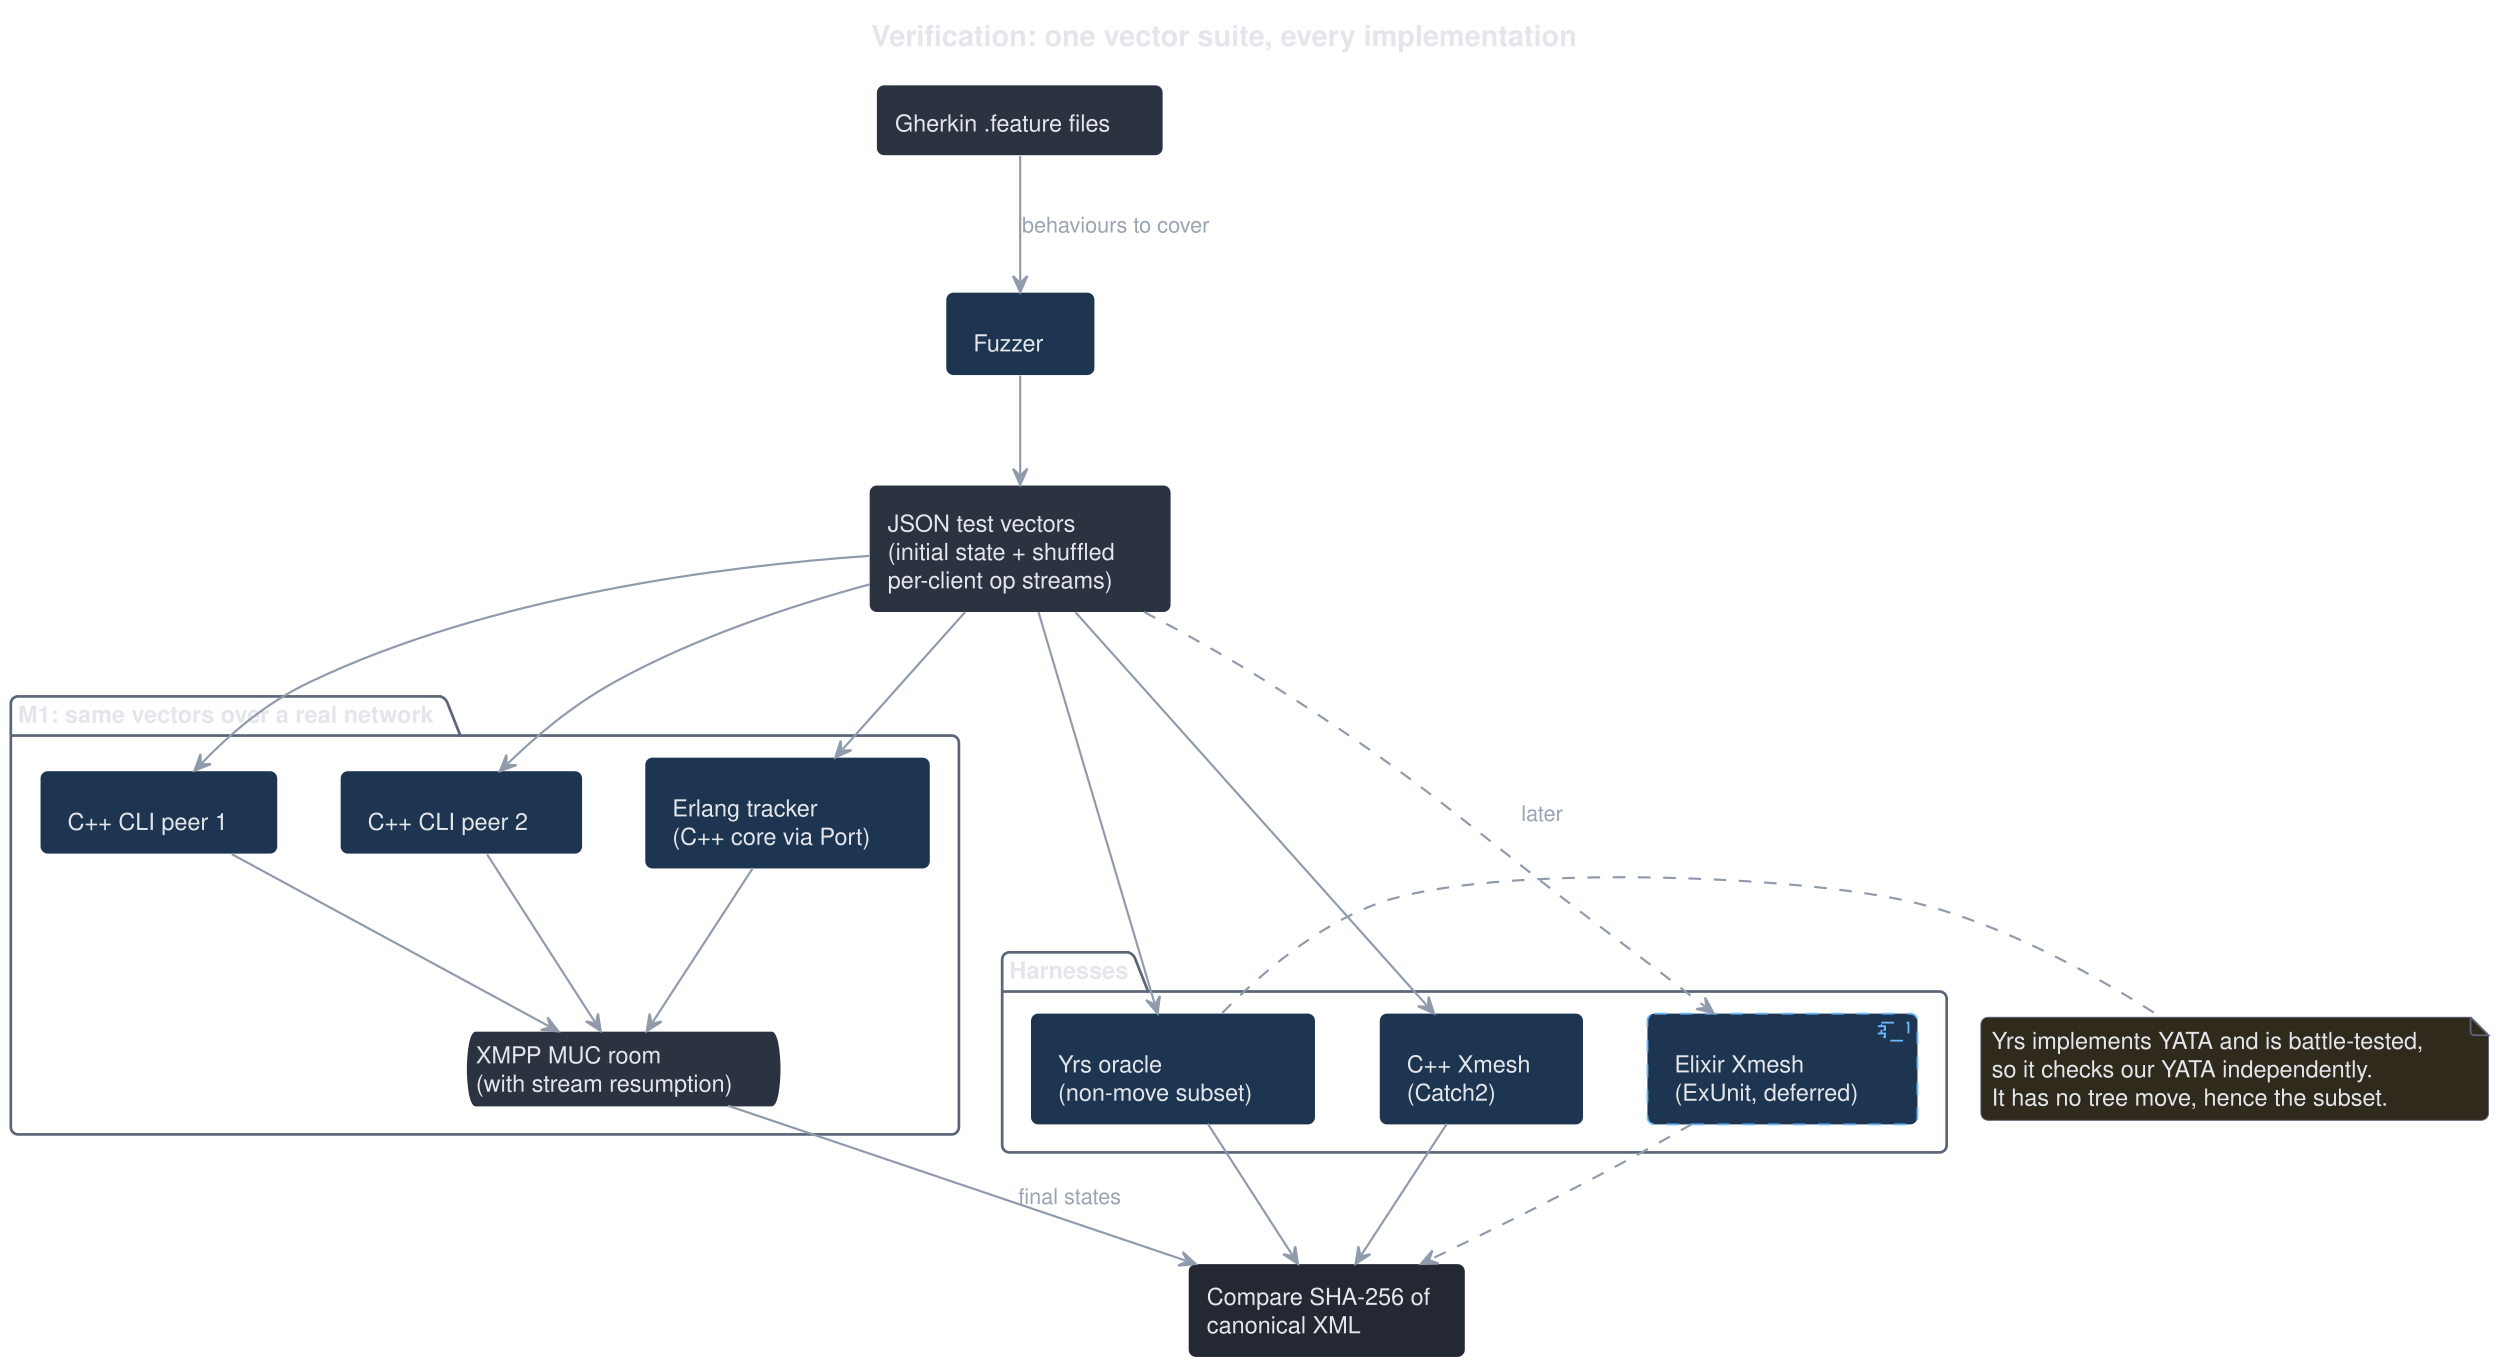
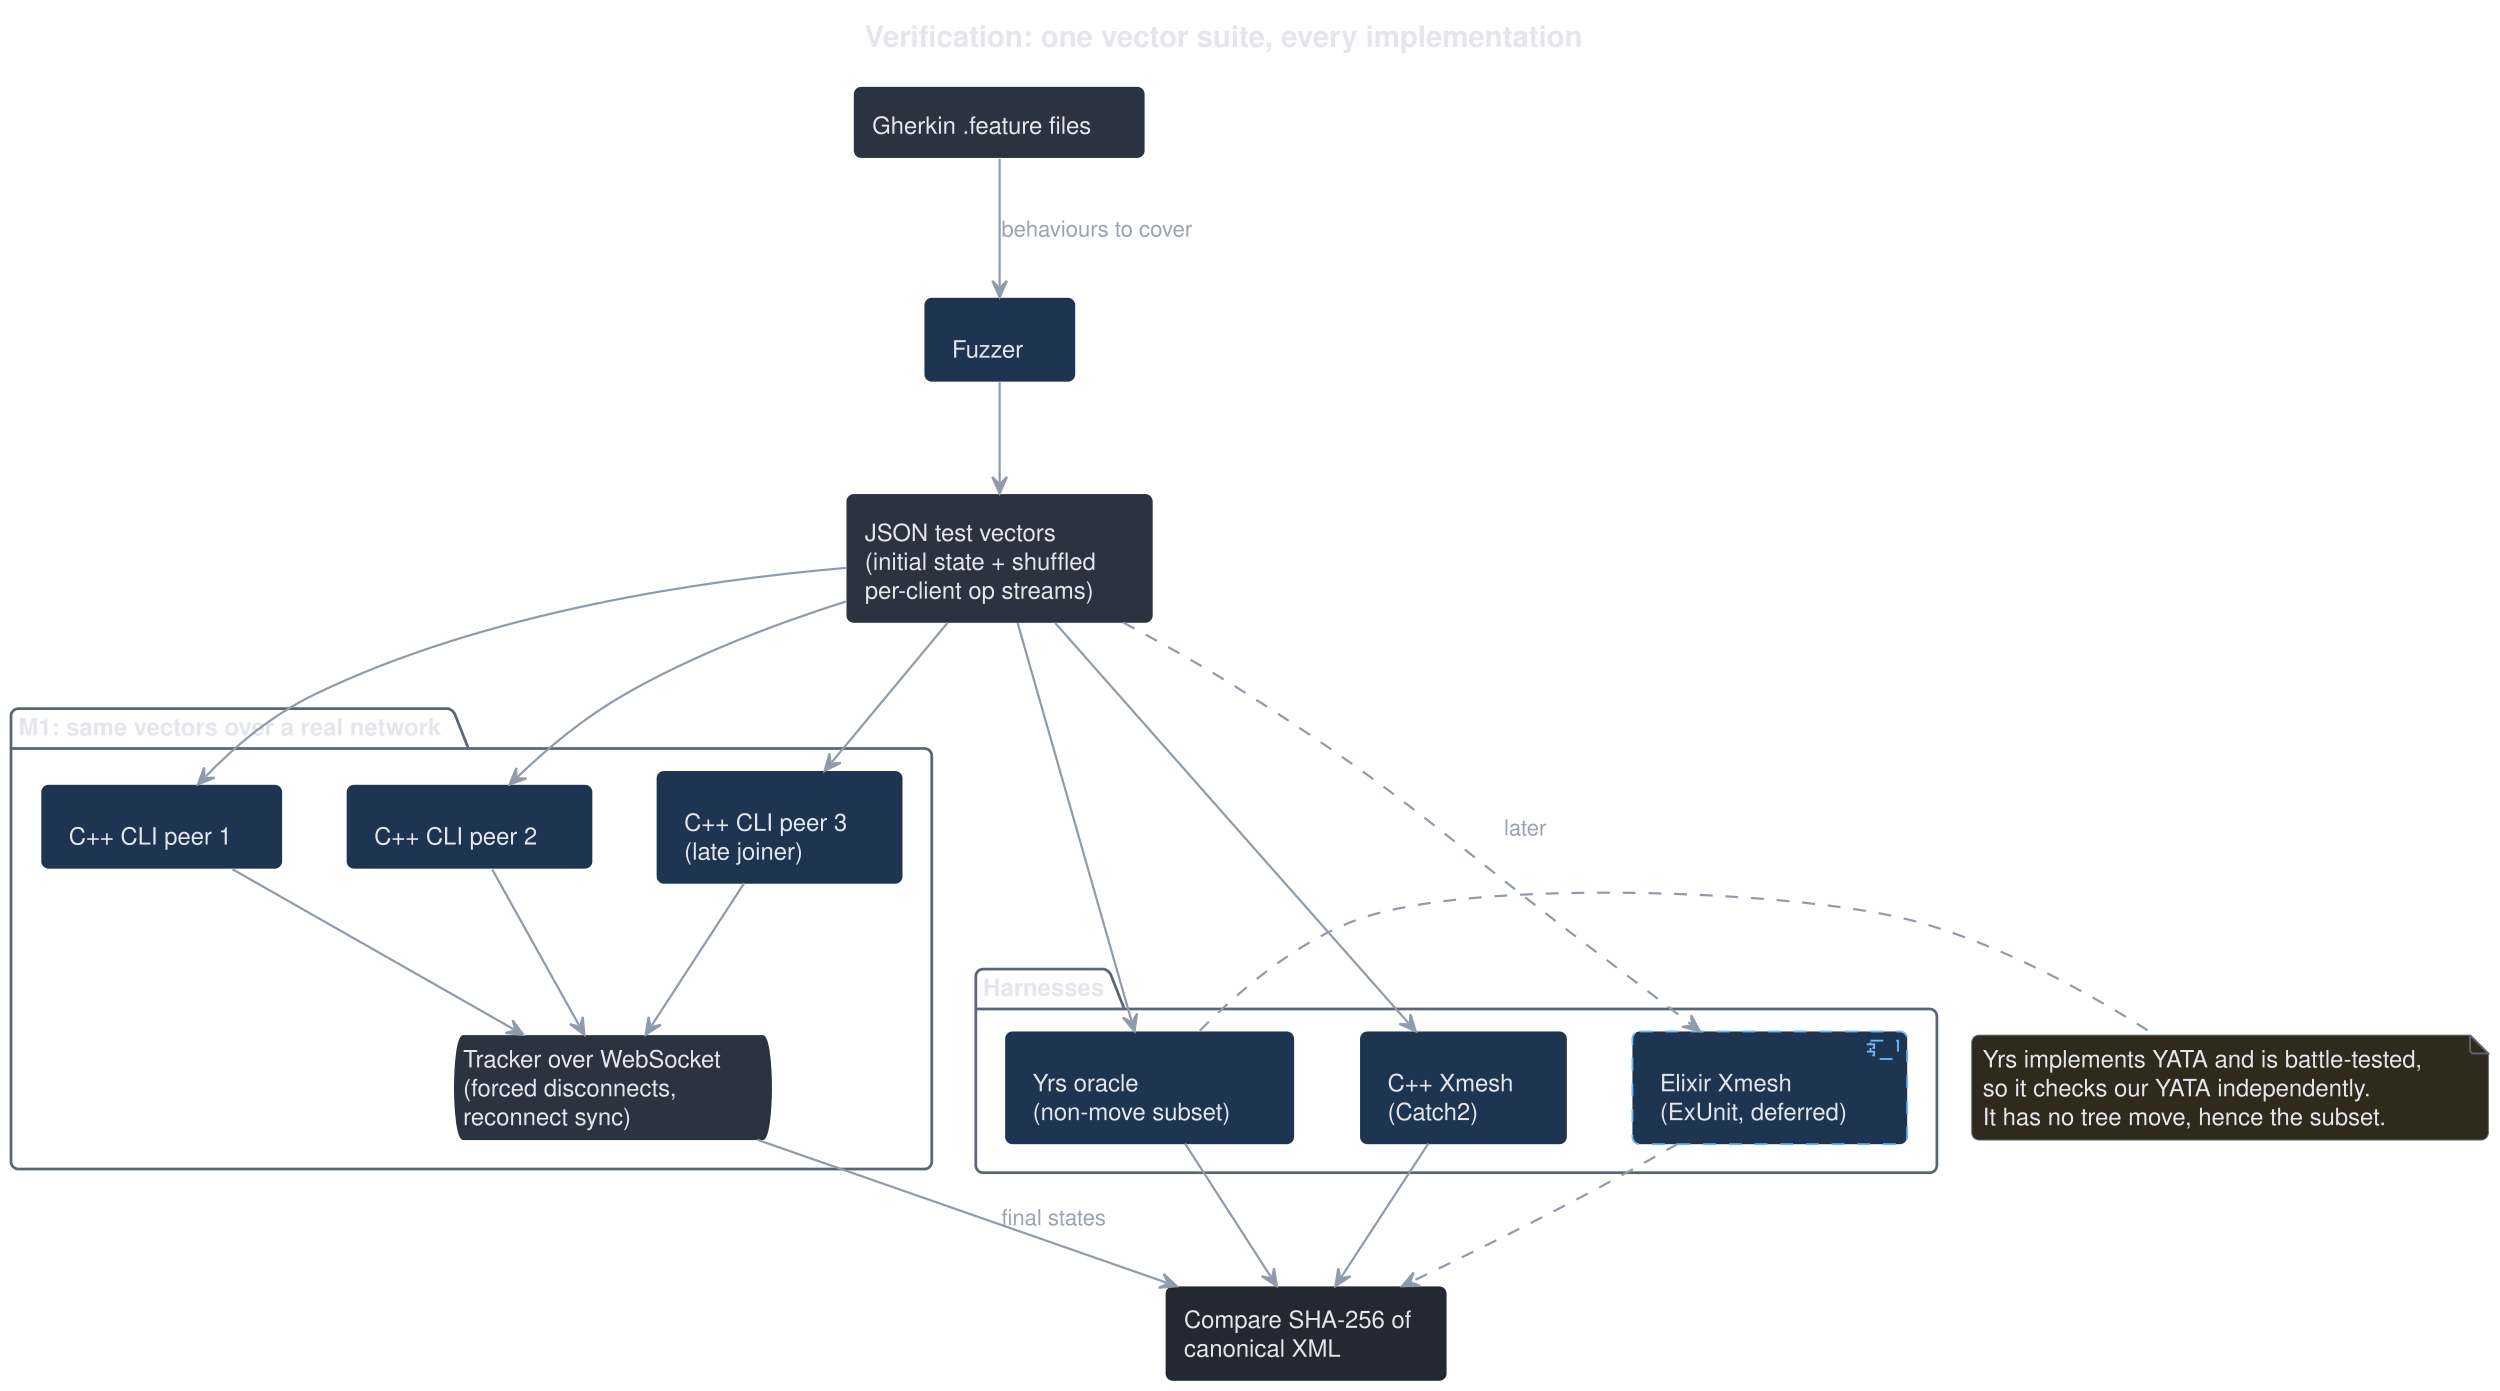
- <svg xmlns="http://www.w3.org/2000/svg" contentStyleType="text/css" data-diagram-type="DESCRIPTION" height="758px" preserveAspectRatio="none" style="width:1387px;height:758px;" version="1.1" viewBox="0 0 1387 758" width="1387px" zoomAndPan="magnify">
+ <svg xmlns="http://www.w3.org/2000/svg" contentStyleType="text/css" data-diagram-type="DESCRIPTION" height="758px" preserveAspectRatio="none" style="width:1363px;height:758px;" version="1.1" viewBox="0 0 1363 758" width="1363px" zoomAndPan="magnify">
  <defs />
  <g>
    <g class="title" data-source-line="2">
-       <text fill="#E4E6EB" font-family="Helvetica" font-size="16" font-weight="bold" lengthAdjust="spacing" textLength="406.922" x="483.366" y="25.5">Verification: one vector suite, every implementation</text>
+       <text fill="#E4E6EB" font-family="Helvetica" font-size="16" font-weight="bold" lengthAdjust="spacing" textLength="406.922" x="471.366" y="25.5">Verification: one vector suite, every implementation</text>
    </g>
    <g class="cluster" data-entity="Harnesses" data-source-line="8" data-uid="ent0005" id="cluster_Harnesses">
-       <path d="M560,528.359 L625.977,528.359 A6,6 0 0 1 629.977,532.359 L636.977,550.089 L1076,550.089 A4,4 0 0 1 1080,554.089 L1080,635.359 A4,4 0 0 1 1076,639.359 L560,639.359 A4,4 0 0 1 556,635.359 L556,532.359 A4,4 0 0 1 560,528.359" fill="none" style="stroke:#5B6577;stroke-width:1.5;" />
-       <line style="stroke:#5B6577;stroke-width:1.5;" x1="556" x2="636.977" y1="550.089" y2="550.089" />
-       <text fill="#E4E6EB" font-family="Helvetica" font-size="13" font-weight="bold" lengthAdjust="spacing" textLength="67.977" x="560" y="542.953">Harnesses</text>
+       <path d="M536,528.359 L601.977,528.359 A6,6 0 0 1 605.977,532.359 L612.977,550.089 L1052,550.089 A4,4 0 0 1 1056,554.089 L1056,635.359 A4,4 0 0 1 1052,639.359 L536,639.359 A4,4 0 0 1 532,635.359 L532,532.359 A4,4 0 0 1 536,528.359" fill="none" style="stroke:#5B6577;stroke-width:1.5;" />
+       <line style="stroke:#5B6577;stroke-width:1.5;" x1="532" x2="612.977" y1="550.089" y2="550.089" />
+       <text fill="#E4E6EB" font-family="Helvetica" font-size="13" font-weight="bold" lengthAdjust="spacing" textLength="67.977" x="536" y="542.953">Harnesses</text>
    </g>
    <g class="cluster" data-entity="M1. same vectors over a real network" data-source-line="25" data-uid="ent0018" id="cluster_M1. same vectors over a real network">
-       <path d="M10,386.359 L244.38,386.359 A6,6 0 0 1 248.38,390.359 L255.38,408.089 L528,408.089 A4,4 0 0 1 532,412.089 L532,625.359 A4,4 0 0 1 528,629.359 L10,629.359 A4,4 0 0 1 6,625.359 L6,390.359 A4,4 0 0 1 10,386.359" fill="none" style="stroke:#5B6577;stroke-width:1.5;" />
+       <path d="M10,386.359 L244.38,386.359 A6,6 0 0 1 248.38,390.359 L255.38,408.089 L504,408.089 A4,4 0 0 1 508,412.089 L508,633.359 A4,4 0 0 1 504,637.359 L10,637.359 A4,4 0 0 1 6,633.359 L6,390.359 A4,4 0 0 1 10,386.359" fill="none" style="stroke:#5B6577;stroke-width:1.5;" />
      <line style="stroke:#5B6577;stroke-width:1.5;" x1="6" x2="255.38" y1="408.089" y2="408.089" />
      <text fill="#E4E6EB" font-family="Helvetica" font-size="13" font-weight="bold" lengthAdjust="spacing" textLength="236.38" x="10" y="400.953">M1: same vectors over a real network</text>
    </g>
    <g class="entity" data-entity="cpp" data-source-line="9" data-uid="ent0006" id="entity_cpp">
-       <rect fill="#1D3550" height="61.459" rx="4" ry="4" width="112.738" x="765.5" y="562.359" />
-       <rect fill="#1D3550" height="10" width="15" x="858.238" y="567.359" />
-       <rect fill="#1D3550" height="2" width="4" x="856.238" y="569.359" />
-       <rect fill="#1D3550" height="2" width="4" x="856.238" y="573.359" />
-       <text fill="#E4E6EB" font-family="Helvetica" font-size="13" lengthAdjust="spacing" textLength="72.738" x="780.5" y="594.953">C++ Xmesh</text>
-       <text fill="#E4E6EB" font-family="Helvetica" font-size="13" lengthAdjust="spacing" textLength="53.574" x="780.5" y="610.683">(Catch2)</text>
+       <rect fill="#1D3550" height="61.459" rx="4" ry="4" width="112.738" x="741.5" y="562.359" />
+       <rect fill="#1D3550" height="10" width="15" x="834.238" y="567.359" />
+       <rect fill="#1D3550" height="2" width="4" x="832.238" y="569.359" />
+       <rect fill="#1D3550" height="2" width="4" x="832.238" y="573.359" />
+       <text fill="#E4E6EB" font-family="Helvetica" font-size="13" lengthAdjust="spacing" textLength="72.738" x="756.5" y="594.953">C++ Xmesh</text>
+       <text fill="#E4E6EB" font-family="Helvetica" font-size="13" lengthAdjust="spacing" textLength="53.574" x="756.5" y="610.683">(Catch2)</text>
    </g>
    <g class="entity" data-entity="ex" data-source-line="10" data-uid="ent0007" id="entity_ex">
-       <rect fill="#1D3550" height="61.459" rx="4" ry="4" style="stroke:#6CB8FF;stroke-width:1;stroke-dasharray:7,7;" width="149.808" x="914" y="562.359" />
-       <rect fill="#1D3550" height="10" style="stroke:#6CB8FF;stroke-width:1;stroke-dasharray:7,7;" width="15" x="1043.808" y="567.359" />
-       <rect fill="#1D3550" height="2" style="stroke:#6CB8FF;stroke-width:1;stroke-dasharray:7,7;" width="4" x="1041.808" y="569.359" />
-       <rect fill="#1D3550" height="2" style="stroke:#6CB8FF;stroke-width:1;stroke-dasharray:7,7;" width="4" x="1041.808" y="573.359" />
-       <text fill="#E4E6EB" font-family="Helvetica" font-size="13" lengthAdjust="spacing" textLength="75.29" x="929" y="594.953">Elixir Xmesh</text>
-       <text fill="#E4E6EB" font-family="Helvetica" font-size="13" lengthAdjust="spacing" textLength="109.808" x="929" y="610.683">(ExUnit, deferred)</text>
+       <rect fill="#1D3550" height="61.459" rx="4" ry="4" style="stroke:#6CB8FF;stroke-width:1;stroke-dasharray:7,7;" width="149.808" x="890" y="562.359" />
+       <rect fill="#1D3550" height="10" style="stroke:#6CB8FF;stroke-width:1;stroke-dasharray:7,7;" width="15" x="1019.808" y="567.359" />
+       <rect fill="#1D3550" height="2" style="stroke:#6CB8FF;stroke-width:1;stroke-dasharray:7,7;" width="4" x="1017.808" y="569.359" />
+       <rect fill="#1D3550" height="2" style="stroke:#6CB8FF;stroke-width:1;stroke-dasharray:7,7;" width="4" x="1017.808" y="573.359" />
+       <text fill="#E4E6EB" font-family="Helvetica" font-size="13" lengthAdjust="spacing" textLength="75.29" x="905" y="594.953">Elixir Xmesh</text>
+       <text fill="#E4E6EB" font-family="Helvetica" font-size="13" lengthAdjust="spacing" textLength="109.808" x="905" y="610.683">(ExUnit, deferred)</text>
    </g>
    <g class="entity" data-entity="yrs" data-source-line="11" data-uid="ent0008" id="entity_yrs">
-       <rect fill="#1D3550" height="61.459" rx="4" ry="4" width="157.546" x="572" y="562.359" />
-       <rect fill="#1D3550" height="10" width="15" x="709.546" y="567.359" />
-       <rect fill="#1D3550" height="2" width="4" x="707.546" y="569.359" />
-       <rect fill="#1D3550" height="2" width="4" x="707.546" y="573.359" />
-       <text fill="#E4E6EB" font-family="Helvetica" font-size="13" lengthAdjust="spacing" textLength="62.378" x="587" y="594.953">Yrs oracle</text>
-       <text fill="#E4E6EB" font-family="Helvetica" font-size="13" lengthAdjust="spacing" textLength="117.546" x="587" y="610.683">(non-move subset)</text>
+       <rect fill="#1D3550" height="61.459" rx="4" ry="4" width="157.546" x="548" y="562.359" />
+       <rect fill="#1D3550" height="10" width="15" x="685.546" y="567.359" />
+       <rect fill="#1D3550" height="2" width="4" x="683.546" y="569.359" />
+       <rect fill="#1D3550" height="2" width="4" x="683.546" y="573.359" />
+       <text fill="#E4E6EB" font-family="Helvetica" font-size="13" lengthAdjust="spacing" textLength="62.378" x="563" y="594.953">Yrs oracle</text>
+       <text fill="#E4E6EB" font-family="Helvetica" font-size="13" lengthAdjust="spacing" textLength="117.546" x="563" y="610.683">(non-move subset)</text>
    </g>
    <g class="entity" data-entity="p1" data-source-line="26" data-uid="ent0019" id="entity_p1">
      <rect fill="#1D3550" height="45.73" rx="4" ry="4" width="131.305" x="22.5" y="427.859" />
      <rect fill="#1D3550" height="10" width="15" x="133.805" y="432.859" />
      <rect fill="#1D3550" height="2" width="4" x="131.805" y="434.859" />
      <rect fill="#1D3550" height="2" width="4" x="131.805" y="438.859" />
      <text fill="#E4E6EB" font-family="Helvetica" font-size="13" lengthAdjust="spacing" textLength="91.305" x="37.5" y="460.453">C++ CLI peer 1</text>
    </g>
    <g class="entity" data-entity="p2" data-source-line="27" data-uid="ent0020" id="entity_p2">
      <rect fill="#1D3550" height="45.73" rx="4" ry="4" width="133.945" x="189" y="427.859" />
      <rect fill="#1D3550" height="10" width="15" x="302.945" y="432.859" />
      <rect fill="#1D3550" height="2" width="4" x="300.945" y="434.859" />
      <rect fill="#1D3550" height="2" width="4" x="300.945" y="438.859" />
      <text fill="#E4E6EB" font-family="Helvetica" font-size="13" lengthAdjust="spacing" textLength="93.945" x="204" y="460.453">C++ CLI peer 2</text>
    </g>
    <g class="entity" data-entity="p3" data-source-line="28" data-uid="ent0021" id="entity_p3">
-       <rect fill="#1D3550" height="61.459" rx="4" ry="4" width="157.844" x="358" y="420.359" />
-       <rect fill="#1D3550" height="10" width="15" x="495.844" y="425.359" />
-       <rect fill="#1D3550" height="2" width="4" x="493.844" y="427.359" />
-       <rect fill="#1D3550" height="2" width="4" x="493.844" y="431.359" />
-       <text fill="#E4E6EB" font-family="Helvetica" font-size="13" lengthAdjust="spacing" textLength="85.947" x="373" y="452.953">Erlang tracker</text>
-       <text fill="#E4E6EB" font-family="Helvetica" font-size="13" lengthAdjust="spacing" textLength="117.844" x="373" y="468.683">(C++ core via Port)</text>
+       <rect fill="#1D3550" height="61.459" rx="4" ry="4" width="134.047" x="358" y="420.359" />
+       <rect fill="#1D3550" height="10" width="15" x="472.047" y="425.359" />
+       <rect fill="#1D3550" height="2" width="4" x="470.047" y="427.359" />
+       <rect fill="#1D3550" height="2" width="4" x="470.047" y="431.359" />
+       <text fill="#E4E6EB" font-family="Helvetica" font-size="13" lengthAdjust="spacing" textLength="94.047" x="373" y="452.953">C++ CLI peer 3</text>
+       <text fill="#E4E6EB" font-family="Helvetica" font-size="13" lengthAdjust="spacing" textLength="69.665" x="373" y="468.683">(late joiner)</text>
    </g>
    <g class="entity" data-entity="room" data-source-line="29" data-uid="ent0022" id="entity_room">
-       <path d="M264,572.359 L428.045,572.359 C433.045,572.359 433.045,593.089 433.045,593.089 C433.045,593.089 433.045,613.818 428.045,613.818 L264,613.818 C259,613.818 259,593.089 259,593.089 C259,593.089 259,572.359 264,572.359" fill="#2B3240" />
-       <path d="M428.045,572.359 C423.045,572.359 423.045,593.089 423.045,593.089 C423.045,613.818 428.045,613.818 428.045,613.818" fill="none" />
-       <text fill="#E4E6EB" font-family="Helvetica" font-size="13" lengthAdjust="spacing" textLength="107.314" x="264" y="589.953">XMPP MUC room</text>
-       <text fill="#E4E6EB" font-family="Helvetica" font-size="13" lengthAdjust="spacing" textLength="154.045" x="264" y="605.683">(with stream resumption)</text>
+       <path d="M252.5,564.359 L415.885,564.359 C420.885,564.359 420.885,592.954 420.885,592.954 C420.885,592.954 420.885,621.548 415.885,621.548 L252.5,621.548 C247.5,621.548 247.5,592.954 247.5,592.954 C247.5,592.954 247.5,564.359 252.5,564.359" fill="#2B3240" />
+       <path d="M415.885,564.359 C410.885,564.359 410.885,592.954 410.885,592.954 C410.885,621.548 415.885,621.548 415.885,621.548" fill="none" />
+       <text fill="#E4E6EB" font-family="Helvetica" font-size="13" lengthAdjust="spacing" textLength="153.385" x="252.5" y="581.953">Tracker over WebSocket</text>
+       <text fill="#E4E6EB" font-family="Helvetica" font-size="13" lengthAdjust="spacing" textLength="127.283" x="252.5" y="597.683">(forced disconnects,</text>
+       <text fill="#E4E6EB" font-family="Helvetica" font-size="13" lengthAdjust="spacing" textLength="99.988" x="252.5" y="613.412">reconnect sync)</text>
    </g>
    <g class="entity" data-entity="feat" data-source-line="4" data-uid="ent0002" id="entity_feat">
-       <rect fill="#2B3240" height="38.73" rx="4" ry="4" width="158.534" x="486.5" y="47.359" />
-       <polygon fill="#2B3240" points="628.034,52.359,628.034,66.359,640.034,66.359,640.034,58.359,634.034,52.359,628.034,52.359" />
-       <line x1="634.034" x2="634.034" y1="52.359" y2="58.359" />
-       <line x1="640.034" x2="634.034" y1="58.359" y2="58.359" />
-       <text fill="#E4E6EB" font-family="Helvetica" font-size="13" lengthAdjust="spacing" textLength="128.534" x="496.5" y="72.953">Gherkin .feature files</text>
+       <rect fill="#2B3240" height="38.73" rx="4" ry="4" width="158.534" x="465.5" y="47.359" />
+       <polygon fill="#2B3240" points="607.034,52.359,607.034,66.359,619.034,66.359,619.034,58.359,613.034,52.359,607.034,52.359" />
+       <line x1="613.034" x2="613.034" y1="52.359" y2="58.359" />
+       <line x1="619.034" x2="613.034" y1="58.359" y2="58.359" />
+       <text fill="#E4E6EB" font-family="Helvetica" font-size="13" lengthAdjust="spacing" textLength="128.534" x="475.5" y="72.953">Gherkin .feature files</text>
    </g>
    <g class="entity" data-entity="fuzz" data-source-line="5" data-uid="ent0003" id="entity_fuzz">
-       <rect fill="#1D3550" height="45.73" rx="4" ry="4" width="82.193" x="525" y="162.359" />
-       <rect fill="#1D3550" height="10" width="15" x="587.193" y="167.359" />
-       <rect fill="#1D3550" height="2" width="4" x="585.193" y="169.359" />
-       <rect fill="#1D3550" height="2" width="4" x="585.193" y="173.359" />
-       <text fill="#E4E6EB" font-family="Helvetica" font-size="13" lengthAdjust="spacing" textLength="42.193" x="540" y="194.953">Fuzzer</text>
+       <rect fill="#1D3550" height="45.73" rx="4" ry="4" width="82.193" x="504" y="162.359" />
+       <rect fill="#1D3550" height="10" width="15" x="566.193" y="167.359" />
+       <rect fill="#1D3550" height="2" width="4" x="564.193" y="169.359" />
+       <rect fill="#1D3550" height="2" width="4" x="564.193" y="173.359" />
+       <text fill="#E4E6EB" font-family="Helvetica" font-size="13" lengthAdjust="spacing" textLength="42.193" x="519" y="194.953">Fuzzer</text>
    </g>
    <g class="entity" data-entity="vec" data-source-line="6" data-uid="ent0004" id="entity_vec">
-       <rect fill="#2B3240" height="70.189" rx="4" ry="4" width="166.932" x="482.5" y="269.359" />
-       <polygon fill="#2B3240" points="632.432,274.359,632.432,288.359,644.432,288.359,644.432,280.359,638.432,274.359,632.432,274.359" />
-       <line x1="638.432" x2="638.432" y1="274.359" y2="280.359" />
-       <line x1="644.432" x2="638.432" y1="280.359" y2="280.359" />
-       <text fill="#E4E6EB" font-family="Helvetica" font-size="13" lengthAdjust="spacing" textLength="111.871" x="492.5" y="294.953">JSON test vectors</text>
-       <text fill="#E4E6EB" font-family="Helvetica" font-size="13" lengthAdjust="spacing" textLength="136.932" x="492.5" y="310.683">(initial state + shuffled</text>
-       <text fill="#E4E6EB" font-family="Helvetica" font-size="13" lengthAdjust="spacing" textLength="136.595" x="492.5" y="326.412">per-client op streams)</text>
+       <rect fill="#2B3240" height="70.189" rx="4" ry="4" width="166.932" x="461.5" y="269.359" />
+       <polygon fill="#2B3240" points="611.432,274.359,611.432,288.359,623.432,288.359,623.432,280.359,617.432,274.359,611.432,274.359" />
+       <line x1="617.432" x2="617.432" y1="274.359" y2="280.359" />
+       <line x1="623.432" x2="617.432" y1="280.359" y2="280.359" />
+       <text fill="#E4E6EB" font-family="Helvetica" font-size="13" lengthAdjust="spacing" textLength="111.871" x="471.5" y="294.953">JSON test vectors</text>
+       <text fill="#E4E6EB" font-family="Helvetica" font-size="13" lengthAdjust="spacing" textLength="136.932" x="471.5" y="310.683">(initial state + shuffled</text>
+       <text fill="#E4E6EB" font-family="Helvetica" font-size="13" lengthAdjust="spacing" textLength="136.595" x="471.5" y="326.412">per-client op streams)</text>
    </g>
    <g class="entity" data-entity="cmp" data-source-line="14" data-uid="ent0009" id="entity_cmp">
-       <rect fill="#232832" height="51.459" rx="4" ry="4" width="153.174" x="659.5" y="701.359" />
-       <text fill="#E4E6EB" font-family="Helvetica" font-size="13" lengthAdjust="spacing" textLength="133.174" x="669.5" y="723.953">Compare SHA-256 of</text>
-       <text fill="#E4E6EB" font-family="Helvetica" font-size="13" lengthAdjust="spacing" textLength="90.524" x="669.5" y="739.683">canonical XML</text>
+       <rect fill="#232832" height="51.459" rx="4" ry="4" width="153.174" x="635.5" y="701.359" />
+       <text fill="#E4E6EB" font-family="Helvetica" font-size="13" lengthAdjust="spacing" textLength="133.174" x="645.5" y="723.953">Compare SHA-256 of</text>
+       <text fill="#E4E6EB" font-family="Helvetica" font-size="13" lengthAdjust="spacing" textLength="90.524" x="645.5" y="739.683">canonical XML</text>
    </g>
    <g class="entity" data-entity="GMN30" data-source-line="40" data-uid="ent0031" id="entity_GMN30">
-       <path d="M1099,568.359 L1099,617.548 A4,4 0 0 0 1103,621.548 L1376.654,621.548 A4,4 0 0 0 1380.654,617.548 L1380.654,574.359 L1370.654,564.359 L1103,564.359 A4,4 0 0 0 1099,568.359" fill="#2F2A1C" style="stroke:#5B6577;stroke-width:0.5;" />
-       <path d="M1370.654,564.359 L1370.654,572.359 A2,2 0 0 0 1372.654,574.359 L1380.654,574.359 L1370.654,564.359" fill="#2F2A1C" style="stroke:#5B6577;stroke-width:1;" />
-       <text fill="#E4E6EB" font-family="Helvetica" font-size="13" lengthAdjust="spacing" textLength="260.654" x="1105" y="581.953">Yrs implements YATA and is battle-tested,</text>
-       <text fill="#E4E6EB" font-family="Helvetica" font-size="13" lengthAdjust="spacing" textLength="231.245" x="1105" y="597.683">so it checks our YATA independently.</text>
-       <text fill="#E4E6EB" font-family="Helvetica" font-size="13" lengthAdjust="spacing" textLength="235.2" x="1105" y="613.412">It has no tree move, hence the subset.</text>
+       <path d="M1075,568.359 L1075,617.548 A4,4 0 0 0 1079,621.548 L1352.654,621.548 A4,4 0 0 0 1356.654,617.548 L1356.654,574.359 L1346.654,564.359 L1079,564.359 A4,4 0 0 0 1075,568.359" fill="#2F2A1C" style="stroke:#5B6577;stroke-width:0.5;" />
+       <path d="M1346.654,564.359 L1346.654,572.359 A2,2 0 0 0 1348.654,574.359 L1356.654,574.359 L1346.654,564.359" fill="#2F2A1C" style="stroke:#5B6577;stroke-width:1;" />
+       <text fill="#E4E6EB" font-family="Helvetica" font-size="13" lengthAdjust="spacing" textLength="260.654" x="1081" y="581.953">Yrs implements YATA and is battle-tested,</text>
+       <text fill="#E4E6EB" font-family="Helvetica" font-size="13" lengthAdjust="spacing" textLength="231.245" x="1081" y="597.683">so it checks our YATA independently.</text>
+       <text fill="#E4E6EB" font-family="Helvetica" font-size="13" lengthAdjust="spacing" textLength="235.2" x="1081" y="613.412">It has no tree move, hence the subset.</text>
    </g>
    <g class="link" data-entity-1="feat" data-entity-2="fuzz" data-source-line="16" data-uid="lnk10" id="link_feat_fuzz">
-       <path d="M566,86.579 C566,107.159 566,134.209 566,156.099" fill="none" id="feat-to-fuzz" style="stroke:#8F9AAB;stroke-width:1.2;" />
-       <polygon fill="#8F9AAB" points="566,162.099,570,153.099,566,157.099,562,153.099,566,162.099" style="stroke:#8F9AAB;stroke-width:1.2;" />
-       <text fill="#9AA3B2" font-family="Helvetica" font-size="12" lengthAdjust="spacing" textLength="113.15" x="567" y="128.984">behaviours to cover</text>
+       <path d="M545,86.579 C545,107.159 545,134.209 545,156.099" fill="none" id="feat-to-fuzz" style="stroke:#8F9AAB;stroke-width:1.2;" />
+       <polygon fill="#8F9AAB" points="545,162.099,549,153.099,545,157.099,541,153.099,545,162.099" style="stroke:#8F9AAB;stroke-width:1.2;" />
+       <text fill="#9AA3B2" font-family="Helvetica" font-size="12" lengthAdjust="spacing" textLength="113.15" x="546" y="128.984">behaviours to cover</text>
    </g>
    <g class="link" data-entity-1="fuzz" data-entity-2="vec" data-source-line="17" data-uid="lnk11" id="link_fuzz_vec">
-       <path d="M566,208.369 C566,225.449 566,243.429 566,263.029" fill="none" id="fuzz-to-vec" style="stroke:#8F9AAB;stroke-width:1.2;" />
-       <polygon fill="#8F9AAB" points="566,269.029,570,260.029,566,264.029,562,260.029,566,269.029" style="stroke:#8F9AAB;stroke-width:1.2;" />
+       <path d="M545,208.369 C545,225.449 545,243.429 545,263.029" fill="none" id="fuzz-to-vec" style="stroke:#8F9AAB;stroke-width:1.2;" />
+       <polygon fill="#8F9AAB" points="545,269.029,549,260.029,545,264.029,541,260.029,545,269.029" style="stroke:#8F9AAB;stroke-width:1.2;" />
    </g>
    <g class="link" data-entity-1="vec" data-entity-2="cpp" data-source-line="18" data-uid="lnk12" id="link_vec_cpp">
-       <path d="M596.63,339.629 C647.32,396.369 743.833,504.375 791.593,557.835" fill="none" id="vec-to-cpp" style="stroke:#8F9AAB;stroke-width:1.2;" />
-       <polygon fill="#8F9AAB" points="795.59,562.309,792.577,552.933,792.259,558.581,786.611,558.263,795.59,562.309" style="stroke:#8F9AAB;stroke-width:1.2;" />
+       <path d="M575.27,339.629 C625.37,396.369 720.729,504.352 767.929,557.812" fill="none" id="vec-to-cpp" style="stroke:#8F9AAB;stroke-width:1.2;" />
+       <polygon fill="#8F9AAB" points="771.9,562.309,768.942,552.915,768.591,558.561,762.945,558.21,771.9,562.309" style="stroke:#8F9AAB;stroke-width:1.2;" />
    </g>
    <g class="link" data-entity-1="vec" data-entity-2="ex" data-source-line="19" data-uid="lnk13" id="link_vec_ex">
-       <path d="M634.7,339.479 C656.88,351.149 681.33,364.719 703,378.359 C793.12,435.099 810.89,456.349 896,520.359 C914.07,533.949 929.2,545.534 945.93,558.444" fill="none" id="vec-to-ex" style="stroke:#8F9AAB;stroke-width:1.2;stroke-dasharray:7,7;" />
-       <polygon fill="#8F9AAB" points="950.68,562.109,945.999,553.444,946.721,559.055,941.111,559.778,950.68,562.109" style="stroke:#8F9AAB;stroke-width:1.2;" />
-       <text fill="#9AA3B2" font-family="Helvetica" font-size="12" lengthAdjust="spacing" textLength="25.084" x="844" y="455.484">later</text>
+       <path d="M612.33,339.369 C634.29,351.079 658.53,364.709 680,378.359 C769.57,435.299 787.26,456.459 872,520.359 C890.05,533.969 905.18,545.554 921.91,558.464" fill="none" id="vec-to-ex" style="stroke:#8F9AAB;stroke-width:1.2;stroke-dasharray:7,7;" />
+       <polygon fill="#8F9AAB" points="926.66,562.129,921.979,553.464,922.702,559.075,917.091,559.798,926.66,562.129" style="stroke:#8F9AAB;stroke-width:1.2;" />
+       <text fill="#9AA3B2" font-family="Helvetica" font-size="12" lengthAdjust="spacing" textLength="25.084" x="820" y="455.484">later</text>
    </g>
    <g class="link" data-entity-1="vec" data-entity-2="yrs" data-source-line="20" data-uid="lnk14" id="link_vec_yrs">
-       <path d="M576.17,339.629 C593,396.369 624.663,503.097 640.524,556.557" fill="none" id="vec-to-yrs" style="stroke:#8F9AAB;stroke-width:1.2;" />
-       <polygon fill="#8F9AAB" points="642.23,562.309,643.505,552.543,640.808,557.516,635.835,554.819,642.23,562.309" style="stroke:#8F9AAB;stroke-width:1.2;" />
+       <path d="M554.81,339.629 C571.05,396.369 601.589,503.081 616.889,556.541" fill="none" id="vec-to-yrs" style="stroke:#8F9AAB;stroke-width:1.2;" />
+       <polygon fill="#8F9AAB" points="618.54,562.309,619.909,552.556,617.164,557.502,612.218,554.757,618.54,562.309" style="stroke:#8F9AAB;stroke-width:1.2;" />
    </g>
    <g class="link" data-entity-1="cpp" data-entity-2="cmp" data-source-line="21" data-uid="lnk15" id="link_cpp_cmp">
-       <path d="M802.7,623.479 C787.45,646.889 769.687,674.163 755.337,696.173" fill="none" id="cpp-to-cmp" style="stroke:#8F9AAB;stroke-width:1.2;" />
-       <polygon fill="#8F9AAB" points="752.06,701.199,760.326,695.845,754.791,697.011,753.625,691.476,752.06,701.199" style="stroke:#8F9AAB;stroke-width:1.2;" />
+       <path d="M778.7,623.479 C763.45,646.889 745.687,674.163 731.337,696.173" fill="none" id="cpp-to-cmp" style="stroke:#8F9AAB;stroke-width:1.2;" />
+       <polygon fill="#8F9AAB" points="728.06,701.199,736.326,695.845,730.791,697.011,729.625,691.476,728.06,701.199" style="stroke:#8F9AAB;stroke-width:1.2;" />
    </g>
    <g class="link" data-entity-1="ex" data-entity-2="cmp" data-source-line="22" data-uid="lnk16" id="link_ex_cmp">
-       <path d="M938.66,623.629 C924.92,631.519 909.98,639.919 896,647.359 C860.49,666.259 825.203,683.621 793.733,698.671" fill="none" id="ex-to-cmp" style="stroke:#8F9AAB;stroke-width:1.2;stroke-dasharray:7,7;" />
-       <polygon fill="#8F9AAB" points="788.32,701.259,798.165,700.985,792.831,699.102,794.714,693.768,788.32,701.259" style="stroke:#8F9AAB;stroke-width:1.2;" />
+       <path d="M914.66,623.629 C900.92,631.519 885.98,639.919 872,647.359 C836.49,666.259 801.203,683.621 769.733,698.671" fill="none" id="ex-to-cmp" style="stroke:#8F9AAB;stroke-width:1.2;stroke-dasharray:7,7;" />
+       <polygon fill="#8F9AAB" points="764.32,701.259,774.165,700.985,768.831,699.102,770.714,693.768,764.32,701.259" style="stroke:#8F9AAB;stroke-width:1.2;" />
    </g>
    <g class="link" data-entity-1="yrs" data-entity-2="cmp" data-source-line="23" data-uid="lnk17" id="link_yrs_cmp">
-       <path d="M670.08,623.479 C685.15,646.889 702.702,674.144 716.872,696.154" fill="none" id="yrs-to-cmp" style="stroke:#8F9AAB;stroke-width:1.2;" />
-       <polygon fill="#8F9AAB" points="720.12,701.199,718.611,691.467,717.413,696.995,711.885,695.797,720.12,701.199" style="stroke:#8F9AAB;stroke-width:1.2;" />
+       <path d="M646.08,623.479 C661.15,646.889 678.702,674.144 692.872,696.154" fill="none" id="yrs-to-cmp" style="stroke:#8F9AAB;stroke-width:1.2;" />
+       <polygon fill="#8F9AAB" points="696.12,701.199,694.611,691.467,693.413,696.995,687.885,695.797,696.12,701.199" style="stroke:#8F9AAB;stroke-width:1.2;" />
    </g>
    <g class="link" data-entity-1="vec" data-entity-2="p1" data-source-line="31" data-uid="lnk23" id="link_vec_p1">
-       <path d="M482.19,308.389 C399.68,314.179 271.88,330.829 172,378.359 C147.1,390.209 127.81,407.045 112.05,423.275" fill="none" id="vec-to-p1" style="stroke:#8F9AAB;stroke-width:1.2;" />
-       <polygon fill="#8F9AAB" points="107.87,427.579,117.01,423.909,111.353,423.992,111.27,418.336,107.87,427.579" style="stroke:#8F9AAB;stroke-width:1.2;" />
+       <path d="M461.17,309.609 C382.95,316.329 264.72,333.659 172,378.359 C147.16,390.339 127.878,407.163 112.088,423.363" fill="none" id="vec-to-p1" style="stroke:#8F9AAB;stroke-width:1.2;" />
+       <polygon fill="#8F9AAB" points="107.9,427.659,117.046,424.006,111.39,424.079,111.317,418.422,107.9,427.659" style="stroke:#8F9AAB;stroke-width:1.2;" />
    </g>
    <g class="link" data-entity-1="vec" data-entity-2="p2" data-source-line="32" data-uid="lnk24" id="link_vec_p2">
-       <path d="M482.41,324.229 C438.62,336.119 385.08,353.899 341,378.359 C317.06,391.639 297.834,408.019 281.624,423.689" fill="none" id="vec-to-p2" style="stroke:#8F9AAB;stroke-width:1.2;" />
-       <polygon fill="#8F9AAB" points="277.31,427.859,286.561,424.48,280.905,424.384,281.001,418.728,277.31,427.859" style="stroke:#8F9AAB;stroke-width:1.2;" />
+       <path d="M461.15,327.949 C423.09,340.039 378.35,356.899 341,378.359 C317.42,391.909 298.369,408.075 282.119,423.595" fill="none" id="vec-to-p2" style="stroke:#8F9AAB;stroke-width:1.2;" />
+       <polygon fill="#8F9AAB" points="277.78,427.739,287.051,424.416,281.396,424.286,281.526,418.631,277.78,427.739" style="stroke:#8F9AAB;stroke-width:1.2;" />
    </g>
    <g class="link" data-entity-1="vec" data-entity-2="p3" data-source-line="33" data-uid="lnk25" id="link_vec_p3">
-       <path d="M535.43,339.599 C513.52,364.139 488.316,392.374 467.416,415.784" fill="none" id="vec-to-p3" style="stroke:#8F9AAB;stroke-width:1.2;" />
-       <polygon fill="#8F9AAB" points="463.42,420.259,472.398,416.21,466.75,416.529,466.43,410.882,463.42,420.259" style="stroke:#8F9AAB;stroke-width:1.2;" />
+       <path d="M516.56,339.599 C496.19,364.139 472.853,392.233 453.413,415.643" fill="none" id="vec-to-p3" style="stroke:#8F9AAB;stroke-width:1.2;" />
+       <polygon fill="#8F9AAB" points="449.58,420.259,458.407,415.891,452.774,416.413,452.252,410.78,449.58,420.259" style="stroke:#8F9AAB;stroke-width:1.2;" />
    </g>
    <g class="link" data-entity-1="p1" data-entity-2="room" data-source-line="34" data-uid="lnk26" id="link_p1_room">
-       <path d="M128.6,473.889 C178.41,500.919 256.827,543.467 304.527,569.357" fill="none" id="p1-to-room" style="stroke:#8F9AAB;stroke-width:1.2;" />
-       <polygon fill="#8F9AAB" points="309.8,572.219,303.798,564.411,305.406,569.834,299.982,571.442,309.8,572.219" style="stroke:#8F9AAB;stroke-width:1.2;" />
+       <path d="M126.71,473.889 C169.6,498.299 233.625,534.742 280.145,561.212" fill="none" id="p1-to-room" style="stroke:#8F9AAB;stroke-width:1.2;" />
+       <polygon fill="#8F9AAB" points="285.36,564.179,279.516,556.252,281.014,561.707,275.56,563.205,285.36,564.179" style="stroke:#8F9AAB;stroke-width:1.2;" />
    </g>
    <g class="link" data-entity-1="p2" data-entity-2="room" data-source-line="35" data-uid="lnk27" id="link_p2_room">
-       <path d="M270.26,474.039 C287.61,501.029 313.385,541.133 330.015,566.993" fill="none" id="p2-to-room" style="stroke:#8F9AAB;stroke-width:1.2;" />
-       <polygon fill="#8F9AAB" points="333.26,572.039,331.756,562.306,330.556,567.834,325.028,566.633,333.26,572.039" style="stroke:#8F9AAB;stroke-width:1.2;" />
+       <path d="M268.36,474.039 C281.98,498.479 300.97,532.578 315.69,558.998" fill="none" id="p2-to-room" style="stroke:#8F9AAB;stroke-width:1.2;" />
+       <polygon fill="#8F9AAB" points="318.61,564.239,317.724,554.431,316.176,559.872,310.735,558.324,318.61,564.239" style="stroke:#8F9AAB;stroke-width:1.2;" />
    </g>
    <g class="link" data-entity-1="p3" data-entity-2="room" data-source-line="36" data-uid="lnk28" id="link_p3_room">
-       <path d="M417.7,481.549 C399.96,508.839 377.429,543.498 362.099,567.088" fill="none" id="p3-to-room" style="stroke:#8F9AAB;stroke-width:1.2;" />
-       <polygon fill="#8F9AAB" points="358.83,572.119,367.088,566.753,361.555,567.927,360.38,562.393,358.83,572.119" style="stroke:#8F9AAB;stroke-width:1.2;" />
+       <path d="M405.7,481.549 C389.84,505.949 370.81,535.229 355.3,559.089" fill="none" id="p3-to-room" style="stroke:#8F9AAB;stroke-width:1.2;" />
+       <polygon fill="#8F9AAB" points="352.03,564.119,360.289,558.754,354.755,559.927,353.581,554.394,352.03,564.119" style="stroke:#8F9AAB;stroke-width:1.2;" />
    </g>
    <g class="link" data-entity-1="room" data-entity-2="cmp" data-source-line="37" data-uid="lnk29" id="link_room_cmp">
-       <path d="M403.97,613.479 C473.03,636.859 582.797,674.006 657.737,699.366" fill="none" id="room-to-cmp" style="stroke:#8F9AAB;stroke-width:1.2;" />
-       <polygon fill="#8F9AAB" points="663.42,701.289,656.177,694.615,658.684,699.687,653.613,702.193,663.42,701.289" style="stroke:#8F9AAB;stroke-width:1.2;" />
-       <text fill="#9AA3B2" font-family="Helvetica" font-size="12" lengthAdjust="spacing" textLength="61.711" x="565" y="667.984">final states</text>
+       <path d="M412.78,621.369 C480.29,644.939 570.966,676.611 635.936,699.301" fill="none" id="room-to-cmp" style="stroke:#8F9AAB;stroke-width:1.2;" />
+       <polygon fill="#8F9AAB" points="641.6,701.279,634.422,694.536,636.88,699.631,631.784,702.088,641.6,701.279" style="stroke:#8F9AAB;stroke-width:1.2;" />
+       <text fill="#9AA3B2" font-family="Helvetica" font-size="12" lengthAdjust="spacing" textLength="61.711" x="546" y="667.984">final states</text>
    </g>
    <g class="link" data-entity-1="yrs" data-entity-2="GMN30" data-source-line="40" data-uid="lnk32" id="link_yrs_GMN30">
-       <path d="M678.13,561.989 C699.41,540.249 731.1,512.969 765.5,500.859 C827.76,478.949 998.38,485.229 1062.5,500.859 C1112.58,513.069 1164.28,542.069 1198.88,564.269" fill="none" id="yrs-GMN30" style="stroke:#8F9AAB;stroke-width:1.2;stroke-dasharray:7,7;" />
+       <path d="M654.13,561.989 C675.41,540.249 707.1,512.969 741.5,500.859 C803.76,478.949 974.38,485.229 1038.5,500.859 C1088.58,513.069 1140.28,542.069 1174.88,564.269" fill="none" id="yrs-GMN30" style="stroke:#8F9AAB;stroke-width:1.2;stroke-dasharray:7,7;" />
    </g>
  </g>
</svg>
